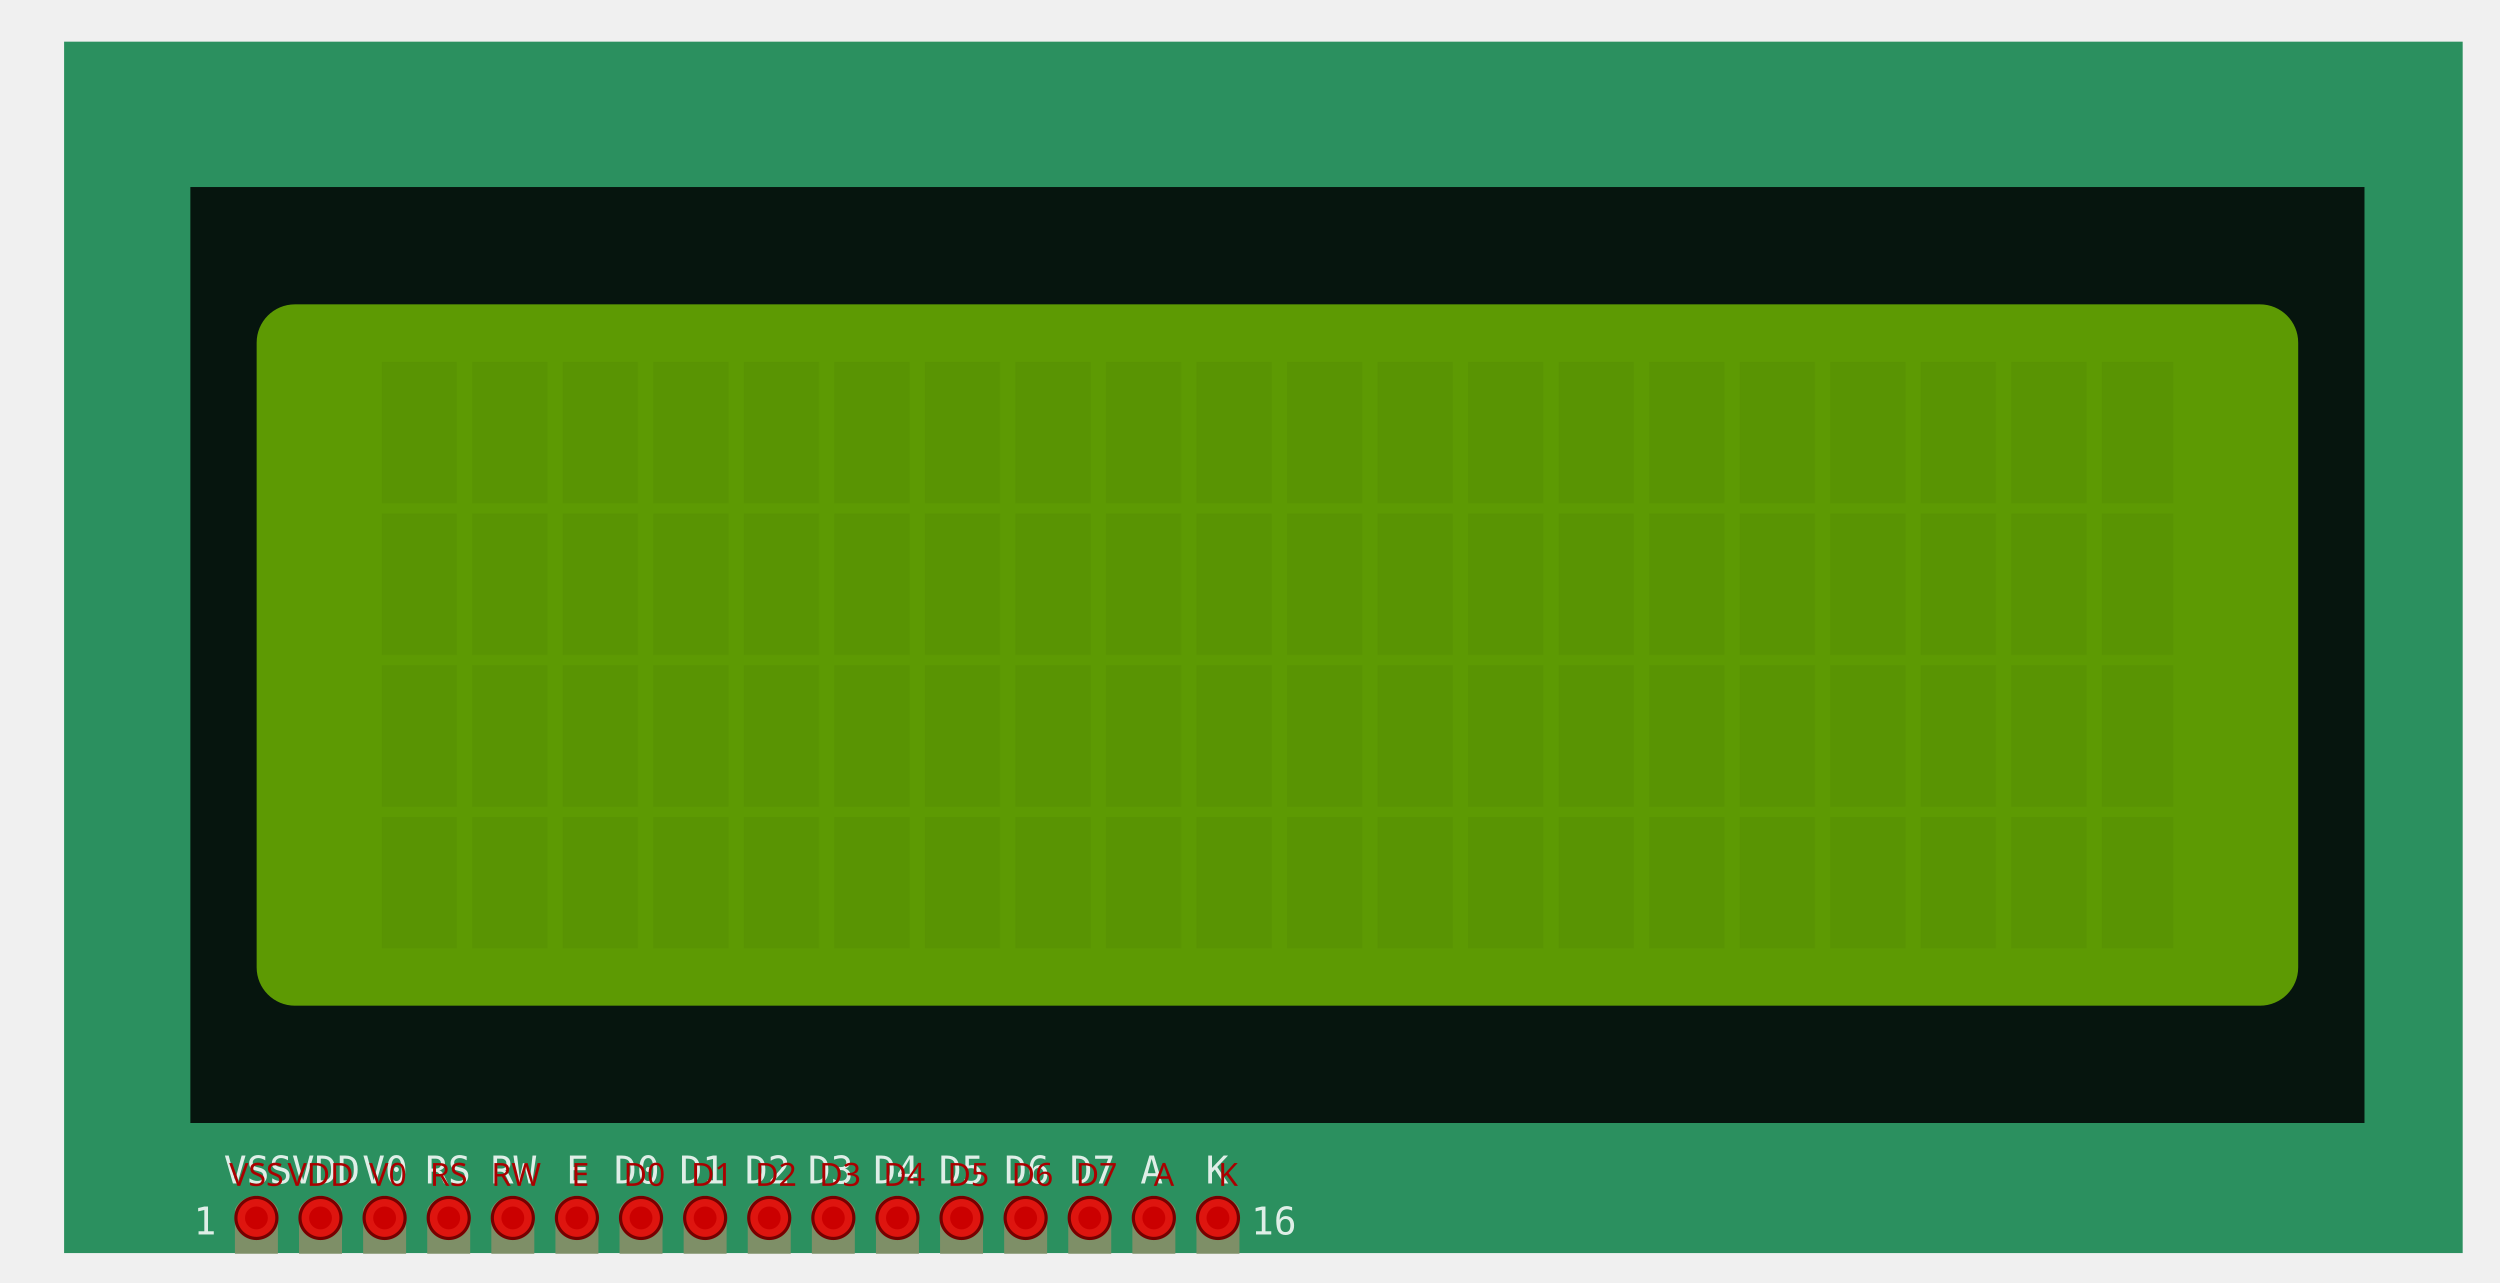
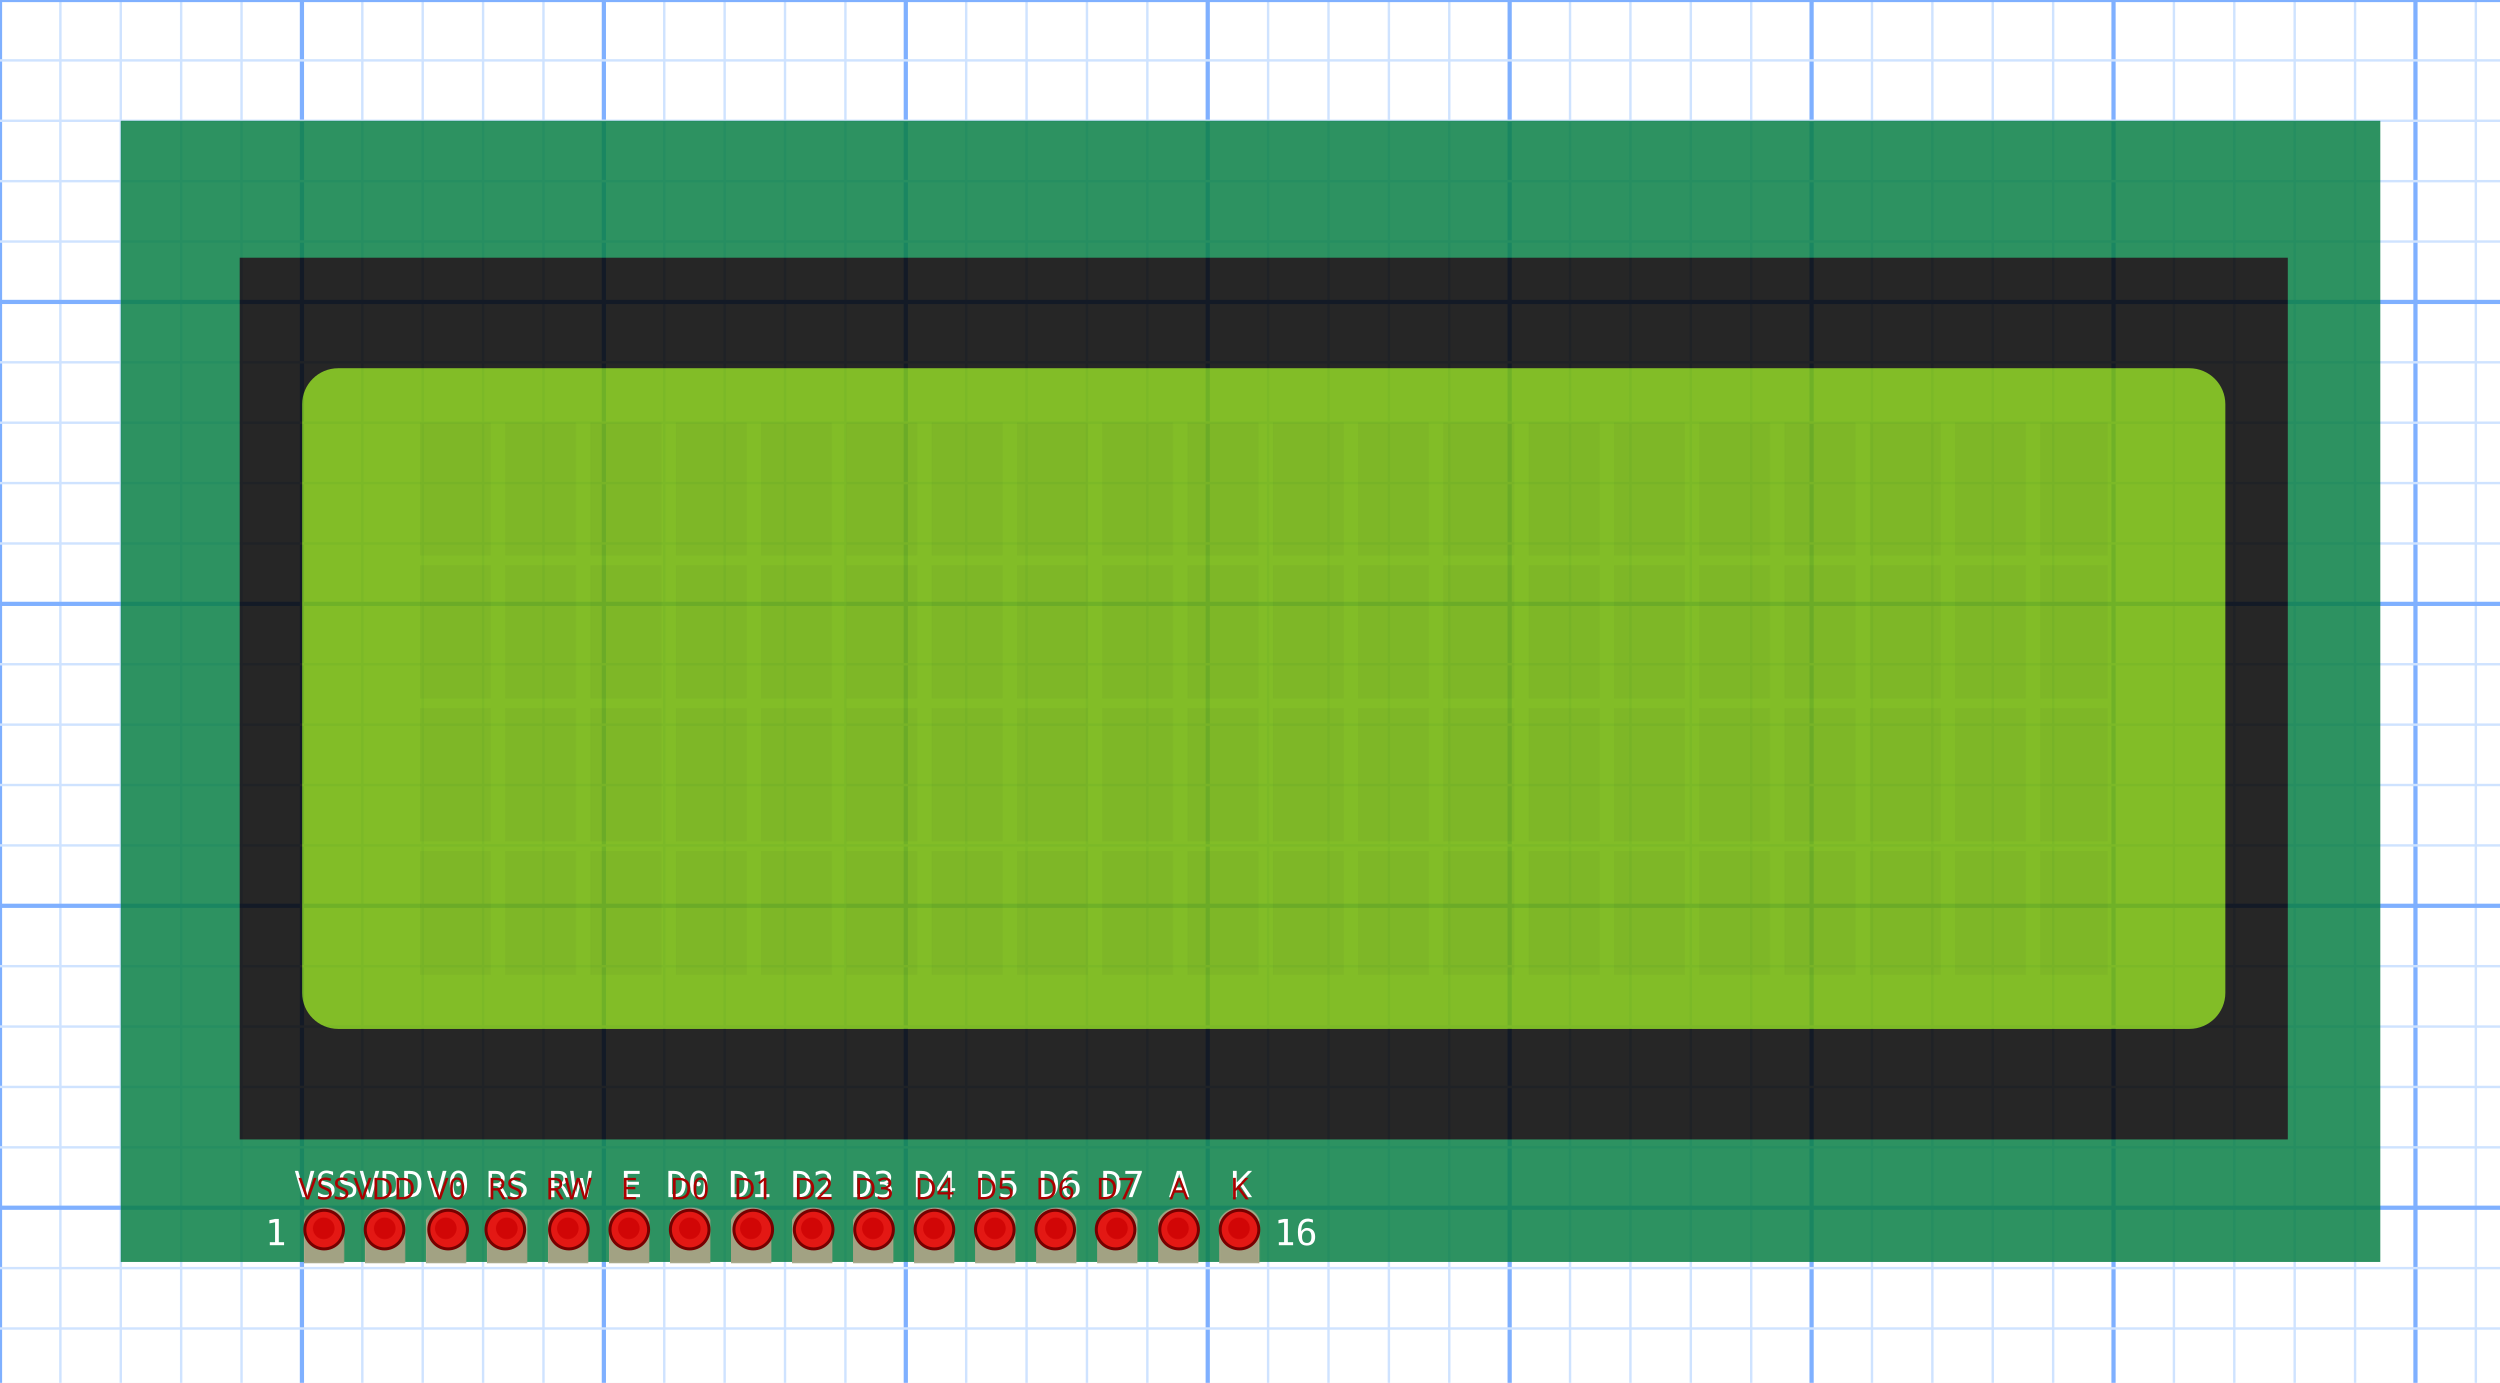
- <svg xmlns="http://www.w3.org/2000/svg" xmlns:xlink="http://www.w3.org/1999/xlink" width="390" height="200" viewBox="0 0 390 200" version="1.1" id="svg103">
-   <defs id="defs103">
-     <pattern xlink:href="#characters" id="pattern104" patternTransform="matrix(3.9785,0,0,3.9785,20,20)" />
-     <defs id="defs65">
+ <svg xmlns="http://www.w3.org/2000/svg" width="414" height="229" viewBox="0 0 414 229">
+   <rect width="414" height="229" fill="#fff" />
+   <g id="grid">
+     <line x1="0" y1="0" x2="0" y2="229" stroke="#7fb0ff" stroke-width="0.7" />
+     <line x1="10" y1="0" x2="10" y2="229" stroke="#cfe3ff" stroke-width="0.4" />
+     <line x1="20" y1="0" x2="20" y2="229" stroke="#cfe3ff" stroke-width="0.4" />
+     <line x1="30" y1="0" x2="30" y2="229" stroke="#cfe3ff" stroke-width="0.4" />
+     <line x1="40" y1="0" x2="40" y2="229" stroke="#cfe3ff" stroke-width="0.4" />
+     <line x1="50" y1="0" x2="50" y2="229" stroke="#7fb0ff" stroke-width="0.7" />
+     <line x1="60" y1="0" x2="60" y2="229" stroke="#cfe3ff" stroke-width="0.4" />
+     <line x1="70" y1="0" x2="70" y2="229" stroke="#cfe3ff" stroke-width="0.4" />
+     <line x1="80" y1="0" x2="80" y2="229" stroke="#cfe3ff" stroke-width="0.4" />
+     <line x1="90" y1="0" x2="90" y2="229" stroke="#cfe3ff" stroke-width="0.4" />
+     <line x1="100" y1="0" x2="100" y2="229" stroke="#7fb0ff" stroke-width="0.7" />
+     <line x1="110" y1="0" x2="110" y2="229" stroke="#cfe3ff" stroke-width="0.4" />
+     <line x1="120" y1="0" x2="120" y2="229" stroke="#cfe3ff" stroke-width="0.4" />
+     <line x1="130" y1="0" x2="130" y2="229" stroke="#cfe3ff" stroke-width="0.4" />
+     <line x1="140" y1="0" x2="140" y2="229" stroke="#cfe3ff" stroke-width="0.4" />
+     <line x1="150" y1="0" x2="150" y2="229" stroke="#7fb0ff" stroke-width="0.7" />
+     <line x1="160" y1="0" x2="160" y2="229" stroke="#cfe3ff" stroke-width="0.4" />
+     <line x1="170" y1="0" x2="170" y2="229" stroke="#cfe3ff" stroke-width="0.4" />
+     <line x1="180" y1="0" x2="180" y2="229" stroke="#cfe3ff" stroke-width="0.4" />
+     <line x1="190" y1="0" x2="190" y2="229" stroke="#cfe3ff" stroke-width="0.4" />
+     <line x1="200" y1="0" x2="200" y2="229" stroke="#7fb0ff" stroke-width="0.7" />
+     <line x1="210" y1="0" x2="210" y2="229" stroke="#cfe3ff" stroke-width="0.4" />
+     <line x1="220" y1="0" x2="220" y2="229" stroke="#cfe3ff" stroke-width="0.4" />
+     <line x1="230" y1="0" x2="230" y2="229" stroke="#cfe3ff" stroke-width="0.4" />
+     <line x1="240" y1="0" x2="240" y2="229" stroke="#cfe3ff" stroke-width="0.4" />
+     <line x1="250" y1="0" x2="250" y2="229" stroke="#7fb0ff" stroke-width="0.7" />
+     <line x1="260" y1="0" x2="260" y2="229" stroke="#cfe3ff" stroke-width="0.4" />
+     <line x1="270" y1="0" x2="270" y2="229" stroke="#cfe3ff" stroke-width="0.4" />
+     <line x1="280" y1="0" x2="280" y2="229" stroke="#cfe3ff" stroke-width="0.4" />
+     <line x1="290" y1="0" x2="290" y2="229" stroke="#cfe3ff" stroke-width="0.4" />
+     <line x1="300" y1="0" x2="300" y2="229" stroke="#7fb0ff" stroke-width="0.7" />
+     <line x1="310" y1="0" x2="310" y2="229" stroke="#cfe3ff" stroke-width="0.4" />
+     <line x1="320" y1="0" x2="320" y2="229" stroke="#cfe3ff" stroke-width="0.4" />
+     <line x1="330" y1="0" x2="330" y2="229" stroke="#cfe3ff" stroke-width="0.4" />
+     <line x1="340" y1="0" x2="340" y2="229" stroke="#cfe3ff" stroke-width="0.4" />
+     <line x1="350" y1="0" x2="350" y2="229" stroke="#7fb0ff" stroke-width="0.7" />
+     <line x1="360" y1="0" x2="360" y2="229" stroke="#cfe3ff" stroke-width="0.4" />
+     <line x1="370" y1="0" x2="370" y2="229" stroke="#cfe3ff" stroke-width="0.4" />
+     <line x1="380" y1="0" x2="380" y2="229" stroke="#cfe3ff" stroke-width="0.4" />
+     <line x1="390" y1="0" x2="390" y2="229" stroke="#cfe3ff" stroke-width="0.4" />
+     <line x1="400" y1="0" x2="400" y2="229" stroke="#7fb0ff" stroke-width="0.7" />
+     <line x1="410" y1="0" x2="410" y2="229" stroke="#cfe3ff" stroke-width="0.4" />
+     <line x1="0" y1="0" x2="414" y2="0" stroke="#7fb0ff" stroke-width="0.7" />
+     <line x1="0" y1="10" x2="414" y2="10" stroke="#cfe3ff" stroke-width="0.4" />
+     <line x1="0" y1="20" x2="414" y2="20" stroke="#cfe3ff" stroke-width="0.4" />
+     <line x1="0" y1="30" x2="414" y2="30" stroke="#cfe3ff" stroke-width="0.4" />
+     <line x1="0" y1="40" x2="414" y2="40" stroke="#cfe3ff" stroke-width="0.4" />
+     <line x1="0" y1="50" x2="414" y2="50" stroke="#7fb0ff" stroke-width="0.7" />
+     <line x1="0" y1="60" x2="414" y2="60" stroke="#cfe3ff" stroke-width="0.4" />
+     <line x1="0" y1="70" x2="414" y2="70" stroke="#cfe3ff" stroke-width="0.4" />
+     <line x1="0" y1="80" x2="414" y2="80" stroke="#cfe3ff" stroke-width="0.4" />
+     <line x1="0" y1="90" x2="414" y2="90" stroke="#cfe3ff" stroke-width="0.4" />
+     <line x1="0" y1="100" x2="414" y2="100" stroke="#7fb0ff" stroke-width="0.7" />
+     <line x1="0" y1="110" x2="414" y2="110" stroke="#cfe3ff" stroke-width="0.4" />
+     <line x1="0" y1="120" x2="414" y2="120" stroke="#cfe3ff" stroke-width="0.4" />
+     <line x1="0" y1="130" x2="414" y2="130" stroke="#cfe3ff" stroke-width="0.4" />
+     <line x1="0" y1="140" x2="414" y2="140" stroke="#cfe3ff" stroke-width="0.4" />
+     <line x1="0" y1="150" x2="414" y2="150" stroke="#7fb0ff" stroke-width="0.7" />
+     <line x1="0" y1="160" x2="414" y2="160" stroke="#cfe3ff" stroke-width="0.4" />
+     <line x1="0" y1="170" x2="414" y2="170" stroke="#cfe3ff" stroke-width="0.4" />
+     <line x1="0" y1="180" x2="414" y2="180" stroke="#cfe3ff" stroke-width="0.4" />
+     <line x1="0" y1="190" x2="414" y2="190" stroke="#cfe3ff" stroke-width="0.4" />
+     <line x1="0" y1="200" x2="414" y2="200" stroke="#7fb0ff" stroke-width="0.7" />
+     <line x1="0" y1="210" x2="414" y2="210" stroke="#cfe3ff" stroke-width="0.4" />
+     <line x1="0" y1="220" x2="414" y2="220" stroke="#cfe3ff" stroke-width="0.4" />
+   </g>
+   <g id="board" opacity="0.85" transform="translate(20,20) scale(3.9785) translate(0 0)">
+     <defs>
      <pattern id="characters" width="3.55" height="5.95" patternUnits="userSpaceOnUse" x="12.45" y="12.55">
-         <rect width="2.95" height="5.55" fill-opacity="0.05" id="rect65" />
+         <rect width="2.95" height="5.55" fill-opacity="0.05" />
      </pattern>
      <pattern id="pins" width="2.54" height="3.255" patternUnits="userSpaceOnUse" y="1.1">
-         <path fill="#92926d" d="M0,0.55c0,0 0.21,-0.52 0.87,-0.52 0.67,0 0.81,0.51 0.81,0.51v1.81h-1.869z" id="path65" />
-         <circle r="0.45" cx="0.827" cy="0.9" color="black" id="circle65" />
+         <path fill="#92926d" d="M0,0.55c0,0 0.21,-0.52 0.87,-0.52 0.67,0 0.81,0.51 0.81,0.51v1.81h-1.869z" />
+         <circle r="0.45" cx="0.827" cy="0.9" color="black" />
      </pattern>
    </defs>
-   </defs>
-   <path d="" fill="#000000" id="path87" style="opacity:0.85;stroke-width:3.978" />
-   <g id="g108" transform="translate(-10,-10)">
-     <g id="g106" transform="translate(0,-3.5)">
-       <rect fill="#087f45" width="374.178" height="188.979" id="rect66" x="20" y="20" style="opacity:0.85;stroke-width:3.978" />
-       <rect x="39.694" y="42.677" width="339.167" height="146.011" id="rect67" style="opacity:0.85;stroke-width:3.978" />
-       <rect x="50.038" y="60.979" rx="5.968" ry="5.968" width="318.479" height="109.409" fill="#6cb201" id="rect68" style="opacity:0.85;stroke-width:3.978" />
-       <rect x="50.038" y="60.979" rx="5.968" ry="5.968" width="318.479" height="109.409" opacity="0" id="rect69" style="stroke-width:3.978" />
-       <rect fill="url(#characters)" x="69.532" y="69.93" width="279.49" height="91.506" id="rect87" style="opacity:0.85;fill:url(#pattern104);stroke-width:3.978" />
+     <rect fill="#087f45" width="94.05" height="47.5" />
+     <rect x="4.95" y="5.7" width="85.25" height="36.7" />
+     <rect x="7.55" y="10.3" rx="1.5" ry="1.5" width="80.05" height="27.5" fill="#6cb201" />
+     <rect x="7.55" y="10.3" rx="1.5" ry="1.5" width="80.05" height="27.5" opacity="0" />
+     <g transform="translate(0, 44.1)">
+       <rect x="7.55" y="1" height="2.5" width="40.64" fill="url(#pins)" />
+       <text fill="white" font-size="1.5px" font-family="monospace">
+         <tspan x="6" y="2.7">1</tspan>
+         <tspan x="7.2" y="0.7">VSS</tspan>
+         <tspan x="9.9" y="0.7">VDD</tspan>
+         <tspan x="12.7" y="0.7">V0</tspan>
+         <tspan x="15.2" y="0.7">RS</tspan>
+         <tspan x="17.8" y="0.7">RW</tspan>
+         <tspan x="20.8" y="0.7">E</tspan>
+         <tspan x="22.7" y="0.7">D0</tspan>
+         <tspan x="25.3" y="0.7">D1</tspan>
+         <tspan x="27.9" y="0.7">D2</tspan>
+         <tspan x="30.4" y="0.7">D3</tspan>
+         <tspan x="33" y="0.7">D4</tspan>
+         <tspan x="35.6" y="0.7">D5</tspan>
+         <tspan x="38.2" y="0.7">D6</tspan>
+         <tspan x="40.8" y="0.7">D7</tspan>
+         <tspan x="43.6" y="0.7">A</tspan>
+         <tspan x="46.2" y="0.7">K</tspan>
+         <tspan x="48" y="2.7">16</tspan>
+       </text>
    </g>
-     <g id="g104" transform="translate(-97.09217,-50.80513)">
-       <text fill="#ffffff" font-size="5.93px" font-family="monospace" id="text77" style="opacity:0.85;stroke-width:3.978" x="114.459" y="241.09" transform="scale(0.9935953,1.006446)">
-         <tspan x="138.177" y="251.763" id="tspan60" style="stroke-width:3.978">1</tspan>
-         <tspan x="142.921" y="243.857" id="tspan61" style="stroke-width:3.978">VSS</tspan>
-         <tspan x="153.594" y="243.857" id="tspan62" style="stroke-width:3.978">VDD</tspan>
-         <tspan x="164.663" y="243.857" id="tspan63" style="stroke-width:3.978">V0</tspan>
-         <tspan x="174.545" y="243.857" id="tspan64" style="stroke-width:3.978">RS</tspan>
-         <tspan x="184.823" y="243.857" id="tspan65" style="stroke-width:3.978">RW</tspan>
-         <tspan x="196.682" y="243.857" id="tspan66" style="stroke-width:3.978">E</tspan>
-         <tspan x="204.193" y="243.857" id="tspan67" style="stroke-width:3.978">D0</tspan>
-         <tspan x="214.471" y="243.857" id="tspan68" style="stroke-width:3.978">D1</tspan>
-         <tspan x="224.748" y="243.857" id="tspan69" style="stroke-width:3.978">D2</tspan>
-         <tspan x="234.631" y="243.857" id="tspan70-0" style="stroke-width:3.978">D3</tspan>
-         <tspan x="244.909" y="243.857" id="tspan71-9" style="stroke-width:3.978">D4</tspan>
-         <tspan x="255.187" y="243.857" id="tspan72-4" style="stroke-width:3.978">D5</tspan>
-         <tspan x="265.465" y="243.857" id="tspan73-8" style="stroke-width:3.978">D6</tspan>
-         <tspan x="275.742" y="243.857" id="tspan74-8" style="stroke-width:3.978">D7</tspan>
-         <tspan x="286.811" y="243.857" id="tspan75-2" style="stroke-width:3.978">A</tspan>
-         <tspan x="297.089" y="243.857" id="tspan76-4" style="stroke-width:3.978">K</tspan>
-         <tspan x="304.204" y="251.763" id="tspan77-5" style="stroke-width:3.978">16</tspan>
-       </text>
-       <g id="g126" transform="translate(97.09217,80.80513)">
-         <g id="g95" transform="translate(-10.02891,10.21127)">
-           <path id="rect94" style="fill:#808f68;fill-opacity:0.976;stroke-width:2.1;stroke-linecap:round" d="M 60.029,156.344 C 58.614,156.344 57.319,157.133 56.677,158.387 V 165.367 H 63.38 V 158.387 C 62.739,157.133 61.444,156.344 60.029,156.344 Z" />
-           <path style="fill:#000000;fill-opacity:0.974;stroke-width:2.1;stroke-linecap:round" id="path95" d="M 61.815,159.789 C 61.815,160.775 61.016,161.575 60.029,161.575 59.042,161.575 58.242,160.775 58.242,159.789 58.242,158.802 59.042,158.002 60.029,158.002 61.016,158.002 61.815,158.802 61.815,159.789 Z" />
-         </g>
-         <g transform="translate(-0.02879,10.21127)" id="g97" style="display:inline">
-           <path style="fill:#808f68;fill-opacity:0.976;stroke-width:2.1;stroke-linecap:round" id="path96" d="M 60.029,156.344 C 58.614,156.344 57.319,157.133 56.677,158.387 V 165.367 H 63.38 V 158.387 C 62.739,157.133 61.444,156.344 60.029,156.344 Z" />
-           <path style="fill:#000000;fill-opacity:0.974;stroke-width:2.1;stroke-linecap:round" id="path97" d="M 61.815,159.789 C 61.815,160.775 61.016,161.575 60.029,161.575 59.042,161.575 58.242,160.775 58.242,159.789 58.242,158.802 59.042,158.002 60.029,158.002 61.016,158.002 61.815,158.802 61.815,159.789 Z" />
-         </g>
-         <g transform="translate(9.971335,10.21127)" id="g99" style="display:inline">
-           <path style="fill:#808f68;fill-opacity:0.976;stroke-width:2.1;stroke-linecap:round" id="path98" d="M 60.029,156.344 C 58.614,156.344 57.319,157.133 56.677,158.387 V 165.367 H 63.38 V 158.387 C 62.739,157.133 61.444,156.344 60.029,156.344 Z" />
-           <path style="fill:#000000;fill-opacity:0.974;stroke-width:2.1;stroke-linecap:round" id="path99" d="M 61.815,159.789 C 61.815,160.775 61.016,161.575 60.029,161.575 59.042,161.575 58.242,160.775 58.242,159.789 58.242,158.802 59.042,158.002 60.029,158.002 61.016,158.002 61.815,158.802 61.815,159.789 Z" />
-         </g>
-         <g transform="translate(19.97146,10.21127)" id="g101">
-           <path style="fill:#808f68;fill-opacity:0.976;stroke-width:2.1;stroke-linecap:round" id="path100" d="M 60.029,156.344 C 58.614,156.344 57.319,157.133 56.677,158.387 V 165.367 H 63.38 V 158.387 C 62.739,157.133 61.444,156.344 60.029,156.344 Z" />
-           <path style="fill:#000000;fill-opacity:0.974;stroke-width:2.1;stroke-linecap:round" id="path101" d="M 61.815,159.789 C 61.815,160.775 61.016,161.575 60.029,161.575 59.042,161.575 58.242,160.775 58.242,159.789 58.242,158.802 59.042,158.002 60.029,158.002 61.016,158.002 61.815,158.802 61.815,159.789 Z" />
-         </g>
-         <g transform="translate(29.97159,10.21127)" id="g103-5">
-           <path style="fill:#808f68;fill-opacity:0.976;stroke-width:2.1;stroke-linecap:round" id="path102" d="M 60.029,156.344 C 58.614,156.344 57.319,157.133 56.677,158.387 V 165.367 H 63.38 V 158.387 C 62.739,157.133 61.444,156.344 60.029,156.344 Z" />
-           <path style="fill:#000000;fill-opacity:0.974;stroke-width:2.1;stroke-linecap:round" id="path103" d="M 61.815,159.789 C 61.815,160.775 61.016,161.575 60.029,161.575 59.042,161.575 58.242,160.775 58.242,159.789 58.242,158.802 59.042,158.002 60.029,158.002 61.016,158.002 61.815,158.802 61.815,159.789 Z" />
-         </g>
-         <g transform="translate(39.97171,10.21127)" id="g105">
-           <path style="fill:#808f68;fill-opacity:0.976;stroke-width:2.1;stroke-linecap:round" id="path104" d="M 60.029,156.344 C 58.614,156.344 57.319,157.133 56.677,158.387 V 165.367 H 63.38 V 158.387 C 62.739,157.133 61.444,156.344 60.029,156.344 Z" />
-           <path style="fill:#000000;fill-opacity:0.974;stroke-width:2.1;stroke-linecap:round" id="path105" d="M 61.815,159.789 C 61.815,160.775 61.016,161.575 60.029,161.575 59.042,161.575 58.242,160.775 58.242,159.789 58.242,158.802 59.042,158.002 60.029,158.002 61.016,158.002 61.815,158.802 61.815,159.789 Z" />
-         </g>
-         <g transform="translate(49.97183,10.21127)" id="g107">
-           <path style="fill:#808f68;fill-opacity:0.976;stroke-width:2.1;stroke-linecap:round" id="path106" d="M 60.029,156.344 C 58.614,156.344 57.319,157.133 56.677,158.387 V 165.367 H 63.38 V 158.387 C 62.739,157.133 61.444,156.344 60.029,156.344 Z" />
-           <path style="fill:#000000;fill-opacity:0.974;stroke-width:2.1;stroke-linecap:round" id="path107" d="M 61.815,159.789 C 61.815,160.775 61.016,161.575 60.029,161.575 59.042,161.575 58.242,160.775 58.242,159.789 58.242,158.802 59.042,158.002 60.029,158.002 61.016,158.002 61.815,158.802 61.815,159.789 Z" />
-         </g>
-         <g transform="translate(59.97196,10.21127)" id="g109">
-           <path style="fill:#808f68;fill-opacity:0.976;stroke-width:2.1;stroke-linecap:round" id="path108" d="M 60.029,156.344 C 58.614,156.344 57.319,157.133 56.677,158.387 V 165.367 H 63.38 V 158.387 C 62.739,157.133 61.444,156.344 60.029,156.344 Z" />
-           <path style="fill:#000000;fill-opacity:0.974;stroke-width:2.1;stroke-linecap:round" id="path109" d="M 61.815,159.789 C 61.815,160.775 61.016,161.575 60.029,161.575 59.042,161.575 58.242,160.775 58.242,159.789 58.242,158.802 59.042,158.002 60.029,158.002 61.016,158.002 61.815,158.802 61.815,159.789 Z" />
-         </g>
-         <g transform="translate(69.97209,10.21127)" id="g111">
-           <path style="fill:#808f68;fill-opacity:0.976;stroke-width:2.1;stroke-linecap:round" id="path110" d="M 60.029,156.344 C 58.614,156.344 57.319,157.133 56.677,158.387 V 165.367 H 63.38 V 158.387 C 62.739,157.133 61.444,156.344 60.029,156.344 Z" />
-           <path style="fill:#000000;fill-opacity:0.974;stroke-width:2.1;stroke-linecap:round" id="path111" d="M 61.815,159.789 C 61.815,160.775 61.016,161.575 60.029,161.575 59.042,161.575 58.242,160.775 58.242,159.789 58.242,158.802 59.042,158.002 60.029,158.002 61.016,158.002 61.815,158.802 61.815,159.789 Z" />
-         </g>
-         <g transform="translate(79.97221,10.21127)" id="g113">
-           <path style="fill:#808f68;fill-opacity:0.976;stroke-width:2.1;stroke-linecap:round" id="path112" d="M 60.029,156.344 C 58.614,156.344 57.319,157.133 56.677,158.387 V 165.367 H 63.38 V 158.387 C 62.739,157.133 61.444,156.344 60.029,156.344 Z" />
-           <path style="fill:#000000;fill-opacity:0.974;stroke-width:2.1;stroke-linecap:round" id="path113" d="M 61.815,159.789 C 61.815,160.775 61.016,161.575 60.029,161.575 59.042,161.575 58.242,160.775 58.242,159.789 58.242,158.802 59.042,158.002 60.029,158.002 61.016,158.002 61.815,158.802 61.815,159.789 Z" />
-         </g>
-         <g transform="translate(89.97234,10.21127)" id="g115">
-           <path style="fill:#808f68;fill-opacity:0.976;stroke-width:2.1;stroke-linecap:round" id="path114" d="M 60.029,156.344 C 58.614,156.344 57.319,157.133 56.677,158.387 V 165.367 H 63.38 V 158.387 C 62.739,157.133 61.444,156.344 60.029,156.344 Z" />
-           <path style="fill:#000000;fill-opacity:0.974;stroke-width:2.1;stroke-linecap:round" id="path115" d="M 61.815,159.789 C 61.815,160.775 61.016,161.575 60.029,161.575 59.042,161.575 58.242,160.775 58.242,159.789 58.242,158.802 59.042,158.002 60.029,158.002 61.016,158.002 61.815,158.802 61.815,159.789 Z" />
-         </g>
-         <g transform="translate(99.97246,10.21127)" id="g117">
-           <path style="fill:#808f68;fill-opacity:0.976;stroke-width:2.1;stroke-linecap:round" id="path116" d="M 60.029,156.344 C 58.614,156.344 57.319,157.133 56.677,158.387 V 165.367 H 63.38 V 158.387 C 62.739,157.133 61.444,156.344 60.029,156.344 Z" />
-           <path style="fill:#000000;fill-opacity:0.974;stroke-width:2.1;stroke-linecap:round" id="path117" d="M 61.815,159.789 C 61.815,160.775 61.016,161.575 60.029,161.575 59.042,161.575 58.242,160.775 58.242,159.789 58.242,158.802 59.042,158.002 60.029,158.002 61.016,158.002 61.815,158.802 61.815,159.789 Z" />
-         </g>
-         <g transform="translate(109.9726,10.21127)" id="g119">
-           <path style="fill:#808f68;fill-opacity:0.976;stroke-width:2.1;stroke-linecap:round" id="path118" d="M 60.029,156.344 C 58.614,156.344 57.319,157.133 56.677,158.387 V 165.367 H 63.38 V 158.387 C 62.739,157.133 61.444,156.344 60.029,156.344 Z" />
-           <path style="fill:#000000;fill-opacity:0.974;stroke-width:2.1;stroke-linecap:round" id="path119" d="M 61.815,159.789 C 61.815,160.775 61.016,161.575 60.029,161.575 59.042,161.575 58.242,160.775 58.242,159.789 58.242,158.802 59.042,158.002 60.029,158.002 61.016,158.002 61.815,158.802 61.815,159.789 Z" />
-         </g>
-         <g transform="translate(119.9727,10.21127)" id="g121">
-           <path style="fill:#808f68;fill-opacity:0.976;stroke-width:2.1;stroke-linecap:round" id="path120" d="M 60.029,156.344 C 58.614,156.344 57.319,157.133 56.677,158.387 V 165.367 H 63.38 V 158.387 C 62.739,157.133 61.444,156.344 60.029,156.344 Z" />
-           <path style="fill:#000000;fill-opacity:0.974;stroke-width:2.1;stroke-linecap:round" id="path121" d="M 61.815,159.789 C 61.815,160.775 61.016,161.575 60.029,161.575 59.042,161.575 58.242,160.775 58.242,159.789 58.242,158.802 59.042,158.002 60.029,158.002 61.016,158.002 61.815,158.802 61.815,159.789 Z" />
-         </g>
-         <g transform="translate(129.9728,10.21127)" id="g123">
-           <path style="fill:#808f68;fill-opacity:0.976;stroke-width:2.1;stroke-linecap:round" id="path122" d="M 60.029,156.344 C 58.614,156.344 57.319,157.133 56.677,158.387 V 165.367 H 63.38 V 158.387 C 62.739,157.133 61.444,156.344 60.029,156.344 Z" />
-           <path style="fill:#000000;fill-opacity:0.974;stroke-width:2.1;stroke-linecap:round" id="path123" d="M 61.815,159.789 C 61.815,160.775 61.016,161.575 60.029,161.575 59.042,161.575 58.242,160.775 58.242,159.789 58.242,158.802 59.042,158.002 60.029,158.002 61.016,158.002 61.815,158.802 61.815,159.789 Z" />
-         </g>
-         <g transform="translate(139.973,10.21127)" id="g125">
-           <path style="fill:#808f68;fill-opacity:0.976;stroke-width:2.1;stroke-linecap:round" id="path124" d="M 60.029,156.344 C 58.614,156.344 57.319,157.133 56.677,158.387 V 165.367 H 63.38 V 158.387 C 62.739,157.133 61.444,156.344 60.029,156.344 Z" />
-           <path style="fill:#000000;fill-opacity:0.974;stroke-width:2.1;stroke-linecap:round" id="path125" d="M 61.815,159.789 C 61.815,160.775 61.016,161.575 60.029,161.575 59.042,161.575 58.242,160.775 58.242,159.789 58.242,158.802 59.042,158.002 60.029,158.002 61.016,158.002 61.815,158.802 61.815,159.789 Z" />
-         </g>
-       </g>
-       <circle id="pin-VSS-1" cx="147.092" cy="250.805" r="3.2" fill="#ee0000" fill-opacity="0.85" stroke="#770000" stroke-width="0.5" />
-       <text x="147.092" y="245.805" font-size="5px" fill="#aa0000" text-anchor="middle" font-family="sans-serif" id="text78">VSS</text>
-       <circle id="pin-VDD-7" cx="157.092" cy="250.805" r="3.2" fill="#ee0000" fill-opacity="0.85" stroke="#770000" stroke-width="0.5" />
-       <text x="157.092" y="245.805" font-size="5px" fill="#aa0000" text-anchor="middle" font-family="sans-serif" id="text79">VDD</text>
-       <circle id="pin-V0-1" cx="167.092" cy="250.805" r="3.2" fill="#ee0000" fill-opacity="0.85" stroke="#770000" stroke-width="0.5" />
-       <text x="167.622" y="245.805" font-size="5px" fill="#aa0000" text-anchor="middle" font-family="sans-serif" id="text80">V0</text>
-       <circle id="pin-RS-1" cx="177.092" cy="250.805" r="3.2" fill="#ee0000" fill-opacity="0.85" stroke="#770000" stroke-width="0.5" />
-       <text x="177.092" y="245.805" font-size="5px" fill="#aa0000" text-anchor="middle" font-family="sans-serif" id="text81">RS</text>
-       <circle id="pin-RW-5" cx="187.093" cy="250.805" r="3.2" fill="#ee0000" fill-opacity="0.85" stroke="#770000" stroke-width="0.5" />
-       <text x="187.622" y="245.805" font-size="5px" fill="#aa0000" text-anchor="middle" font-family="sans-serif" id="text82">RW</text>
-       <circle id="pin-E-2" cx="197.092" cy="250.805" r="3.2" fill="#ee0000" fill-opacity="0.85" stroke="#770000" stroke-width="0.5" />
-       <text x="197.622" y="245.805" font-size="5px" fill="#aa0000" text-anchor="middle" font-family="sans-serif" id="text83">E</text>
-       <circle id="pin-D0-7" cx="207.092" cy="250.805" r="3.2" fill="#ee0000" fill-opacity="0.85" stroke="#770000" stroke-width="0.5" />
-       <text x="207.622" y="245.805" font-size="5px" fill="#aa0000" text-anchor="middle" font-family="sans-serif" id="text84">D0</text>
-       <circle id="pin-D1-6" cx="217.093" cy="250.805" r="3.2" fill="#ee0000" fill-opacity="0.85" stroke="#770000" stroke-width="0.5" />
-       <text x="218.152" y="245.805" font-size="5px" fill="#aa0000" text-anchor="middle" font-family="sans-serif" id="text85">D1</text>
-       <circle id="pin-D2-1" cx="227.092" cy="250.805" r="3.2" fill="#ee0000" fill-opacity="0.85" stroke="#770000" stroke-width="0.5" />
-       <text x="228.152" y="245.805" font-size="5px" fill="#aa0000" text-anchor="middle" font-family="sans-serif" id="text86">D2</text>
-       <circle id="pin-D3-4" cx="237.092" cy="250.805" r="3.2" fill="#ee0000" fill-opacity="0.85" stroke="#770000" stroke-width="0.5" />
-       <text x="238.152" y="245.805" font-size="5px" fill="#aa0000" text-anchor="middle" font-family="sans-serif" id="text87-2">D3</text>
-       <circle id="pin-D4-3" cx="247.092" cy="250.805" r="3.2" fill="#ee0000" fill-opacity="0.85" stroke="#770000" stroke-width="0.5" />
-       <text x="248.152" y="245.805" font-size="5px" fill="#aa0000" text-anchor="middle" font-family="sans-serif" id="text88-2">D4</text>
-       <circle id="pin-D5-2" cx="257.092" cy="250.805" r="3.2" fill="#ee0000" fill-opacity="0.85" stroke="#770000" stroke-width="0.5" />
-       <text x="258.152" y="245.805" font-size="5px" fill="#aa0000" text-anchor="middle" font-family="sans-serif" id="text89-1">D5</text>
-       <circle id="pin-D6-6" cx="267.092" cy="250.805" r="3.2" fill="#ee0000" fill-opacity="0.85" stroke="#770000" stroke-width="0.5" />
-       <text x="268.152" y="245.805" font-size="5px" fill="#aa0000" text-anchor="middle" font-family="sans-serif" id="text90-8">D6</text>
-       <circle id="pin-D7-5" cx="277.092" cy="250.805" r="3.2" fill="#ee0000" fill-opacity="0.85" stroke="#770000" stroke-width="0.5" />
-       <text x="278.152" y="245.805" font-size="5px" fill="#aa0000" text-anchor="middle" font-family="sans-serif" id="text91-7">D7</text>
-       <circle id="pin-A-6" cx="287.092" cy="250.805" r="3.2" fill="#ee0000" fill-opacity="0.85" stroke="#770000" stroke-width="0.5" />
-       <text x="288.672" y="245.805" font-size="5px" fill="#aa0000" text-anchor="middle" font-family="sans-serif" id="text92-1">A</text>
-       <circle id="pin-K-8" cx="297.092" cy="250.805" r="3.2" fill="#ee0000" fill-opacity="0.85" stroke="#770000" stroke-width="0.5" />
-       <text x="298.672" y="245.805" font-size="5px" fill="#aa0000" text-anchor="middle" font-family="sans-serif" id="text93-9">K</text>
-     </g>
+     <rect fill="url(#characters)" x="12.45" y="12.55" width="70.25" height="23" />
+     <path d="" transform="translate(12.45, 12.55)" fill="black" />
+   </g>
+   <g id="pins">
+     <circle id="pin-VSS" cx="53.68" cy="203.62" r="3.2" fill="#e00" fill-opacity="0.85" stroke="#700" stroke-width="0.5" />
+     <text x="53.68" y="198.62" font-size="5" fill="#a00" text-anchor="middle" font-family="sans-serif">VSS</text>
+     <circle id="pin-VDD" cx="63.68" cy="203.62" r="3.2" fill="#e00" fill-opacity="0.85" stroke="#700" stroke-width="0.5" />
+     <text x="63.68" y="198.62" font-size="5" fill="#a00" text-anchor="middle" font-family="sans-serif">VDD</text>
+     <circle id="pin-V0" cx="74.21" cy="203.62" r="3.2" fill="#e00" fill-opacity="0.85" stroke="#700" stroke-width="0.5" />
+     <text x="74.21" y="198.62" font-size="5" fill="#a00" text-anchor="middle" font-family="sans-serif">V0</text>
+     <circle id="pin-RS" cx="83.68" cy="203.62" r="3.2" fill="#e00" fill-opacity="0.85" stroke="#700" stroke-width="0.5" />
+     <text x="83.68" y="198.62" font-size="5" fill="#a00" text-anchor="middle" font-family="sans-serif">RS</text>
+     <circle id="pin-RW" cx="94.21" cy="203.62" r="3.2" fill="#e00" fill-opacity="0.85" stroke="#700" stroke-width="0.5" />
+     <text x="94.21" y="198.62" font-size="5" fill="#a00" text-anchor="middle" font-family="sans-serif">RW</text>
+     <circle id="pin-E" cx="104.21" cy="203.62" r="3.2" fill="#e00" fill-opacity="0.85" stroke="#700" stroke-width="0.5" />
+     <text x="104.21" y="198.62" font-size="5" fill="#a00" text-anchor="middle" font-family="sans-serif">E</text>
+     <circle id="pin-D0" cx="114.21" cy="203.62" r="3.2" fill="#e00" fill-opacity="0.85" stroke="#700" stroke-width="0.5" />
+     <text x="114.21" y="198.62" font-size="5" fill="#a00" text-anchor="middle" font-family="sans-serif">D0</text>
+     <circle id="pin-D1" cx="124.74" cy="203.62" r="3.2" fill="#e00" fill-opacity="0.85" stroke="#700" stroke-width="0.5" />
+     <text x="124.74" y="198.62" font-size="5" fill="#a00" text-anchor="middle" font-family="sans-serif">D1</text>
+     <circle id="pin-D2" cx="134.74" cy="203.62" r="3.2" fill="#e00" fill-opacity="0.85" stroke="#700" stroke-width="0.5" />
+     <text x="134.74" y="198.62" font-size="5" fill="#a00" text-anchor="middle" font-family="sans-serif">D2</text>
+     <circle id="pin-D3" cx="144.74" cy="203.62" r="3.2" fill="#e00" fill-opacity="0.85" stroke="#700" stroke-width="0.5" />
+     <text x="144.74" y="198.62" font-size="5" fill="#a00" text-anchor="middle" font-family="sans-serif">D3</text>
+     <circle id="pin-D4" cx="154.74" cy="203.62" r="3.2" fill="#e00" fill-opacity="0.85" stroke="#700" stroke-width="0.5" />
+     <text x="154.74" y="198.62" font-size="5" fill="#a00" text-anchor="middle" font-family="sans-serif">D4</text>
+     <circle id="pin-D5" cx="164.74" cy="203.62" r="3.2" fill="#e00" fill-opacity="0.85" stroke="#700" stroke-width="0.5" />
+     <text x="164.74" y="198.62" font-size="5" fill="#a00" text-anchor="middle" font-family="sans-serif">D5</text>
+     <circle id="pin-D6" cx="174.74" cy="203.62" r="3.2" fill="#e00" fill-opacity="0.85" stroke="#700" stroke-width="0.5" />
+     <text x="174.74" y="198.62" font-size="5" fill="#a00" text-anchor="middle" font-family="sans-serif">D6</text>
+     <circle id="pin-D7" cx="184.74" cy="203.62" r="3.2" fill="#e00" fill-opacity="0.85" stroke="#700" stroke-width="0.5" />
+     <text x="184.74" y="198.62" font-size="5" fill="#a00" text-anchor="middle" font-family="sans-serif">D7</text>
+     <circle id="pin-A" cx="195.26" cy="203.62" r="3.2" fill="#e00" fill-opacity="0.85" stroke="#700" stroke-width="0.5" />
+     <text x="195.26" y="198.62" font-size="5" fill="#a00" text-anchor="middle" font-family="sans-serif">A</text>
+     <circle id="pin-K" cx="205.26" cy="203.62" r="3.2" fill="#e00" fill-opacity="0.85" stroke="#700" stroke-width="0.5" />
+     <text x="205.26" y="198.62" font-size="5" fill="#a00" text-anchor="middle" font-family="sans-serif">K</text>
  </g>
</svg>
